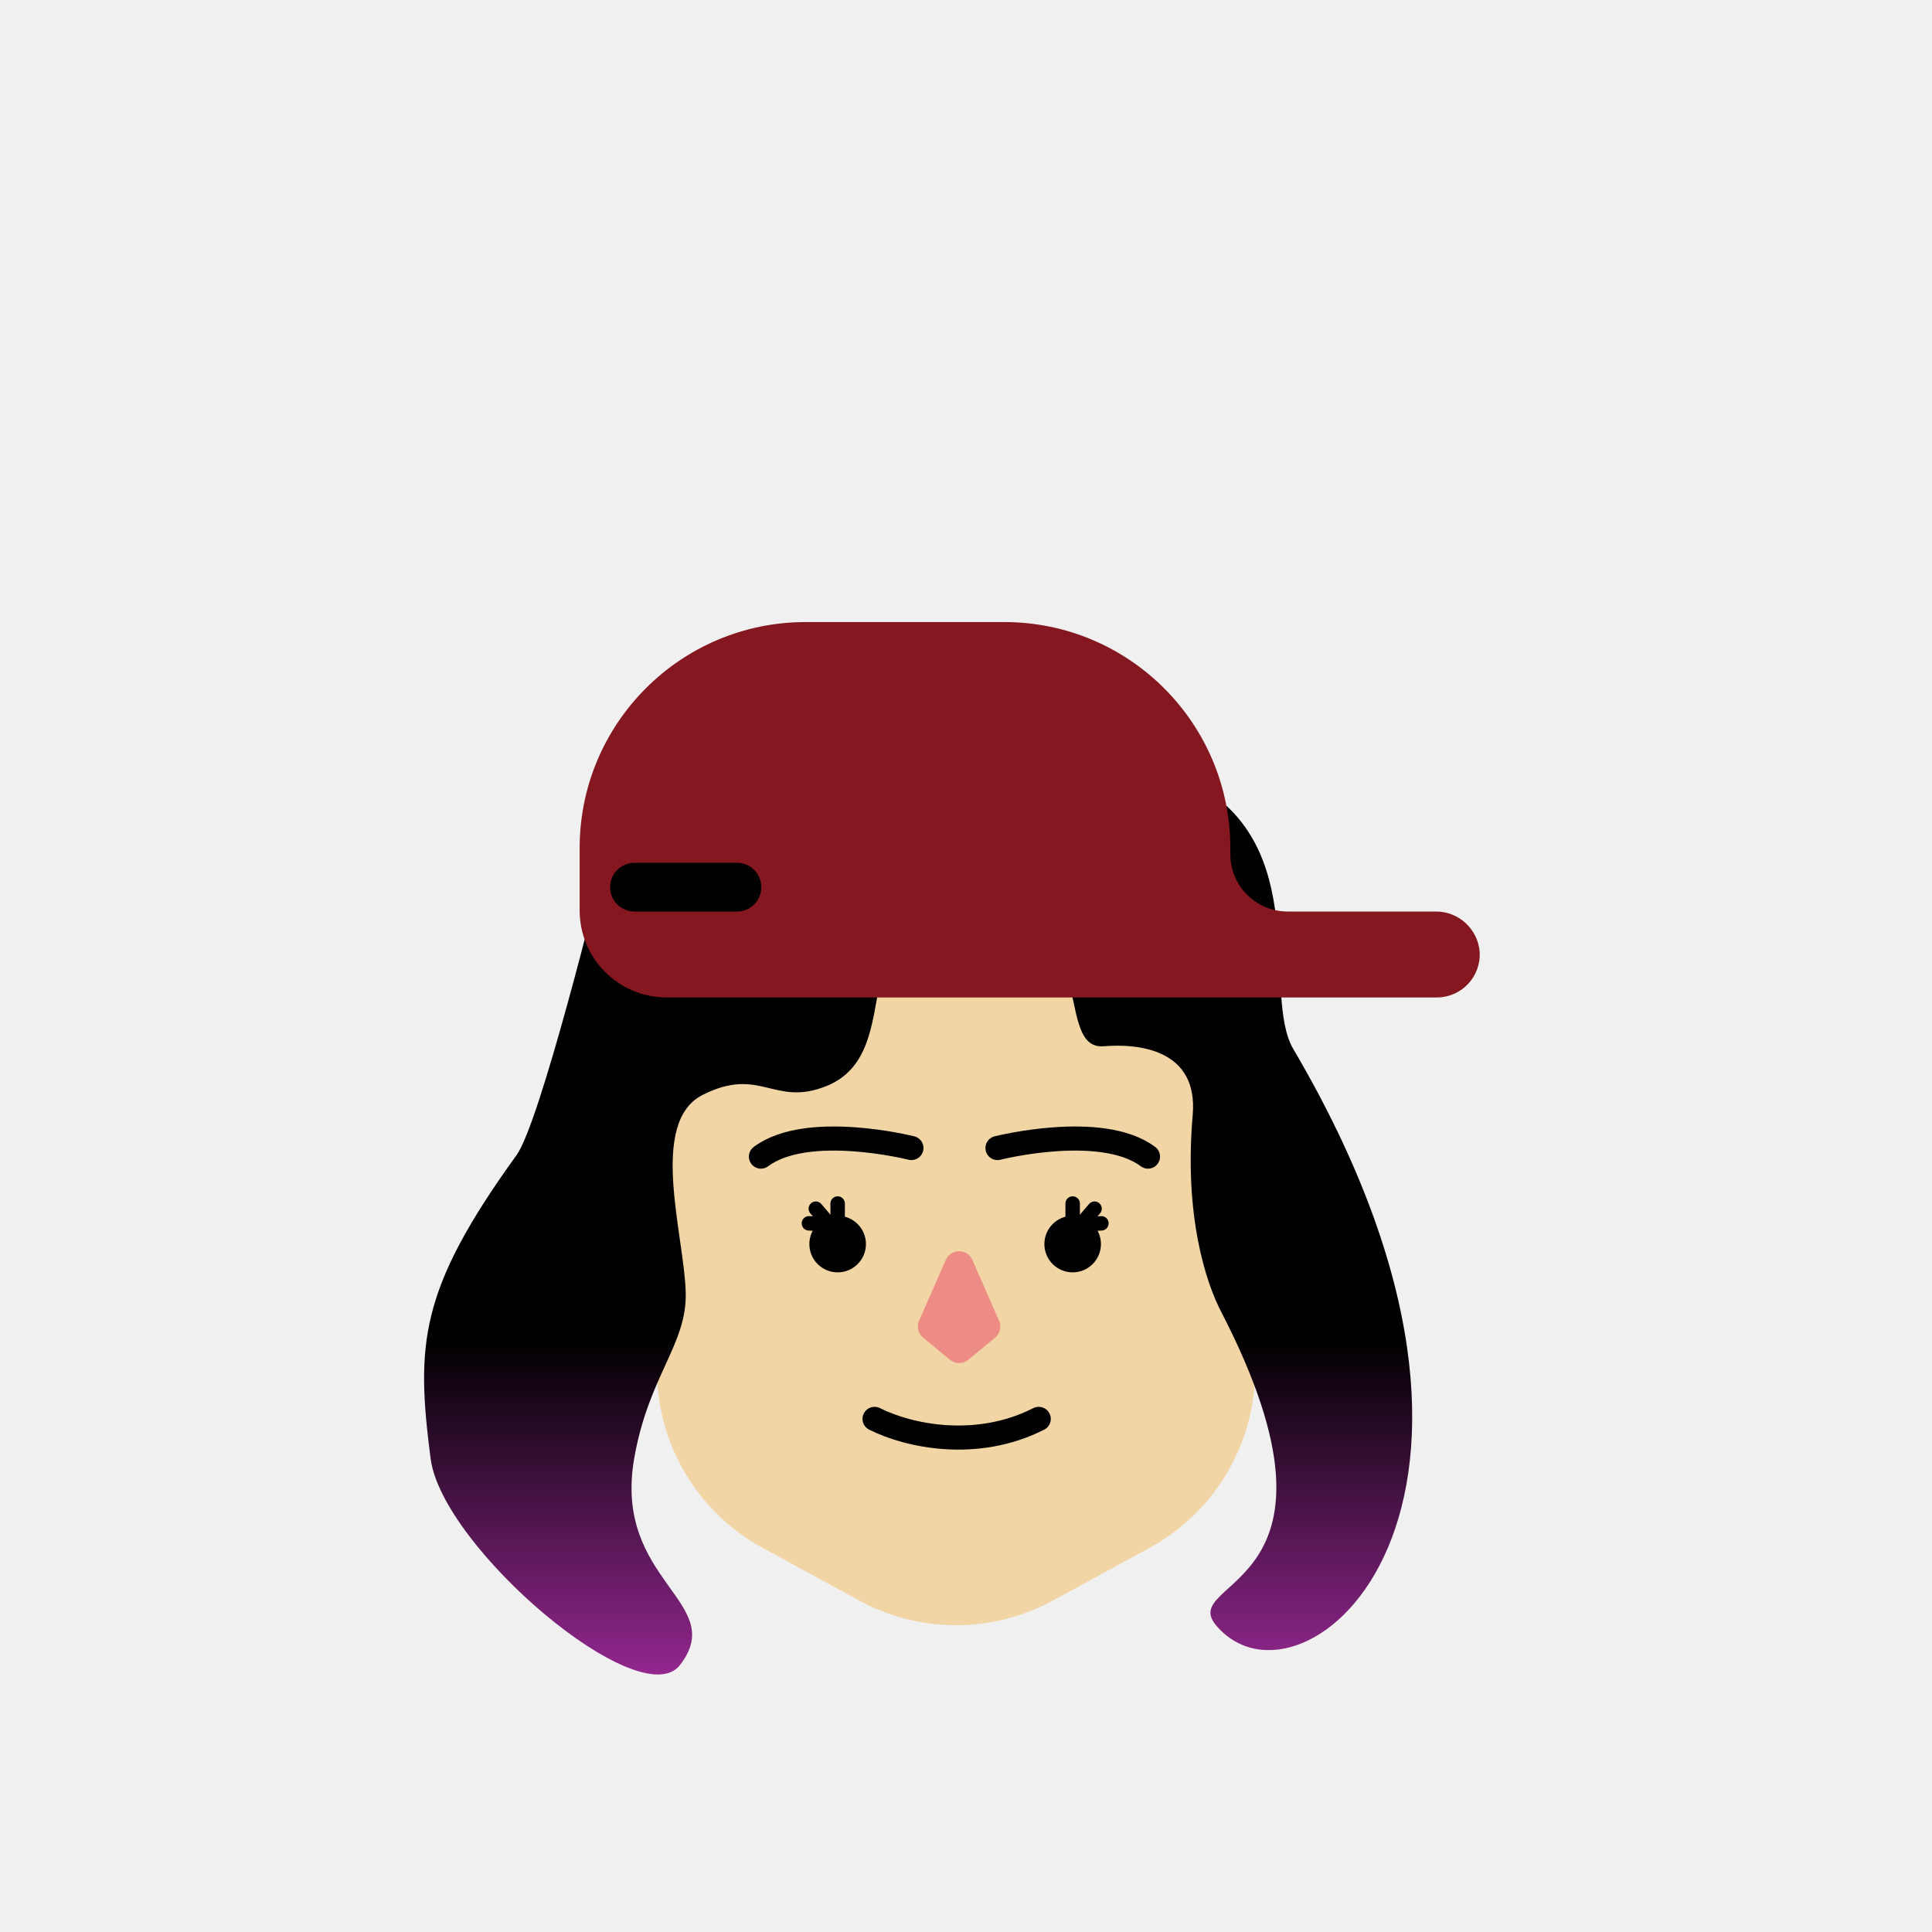
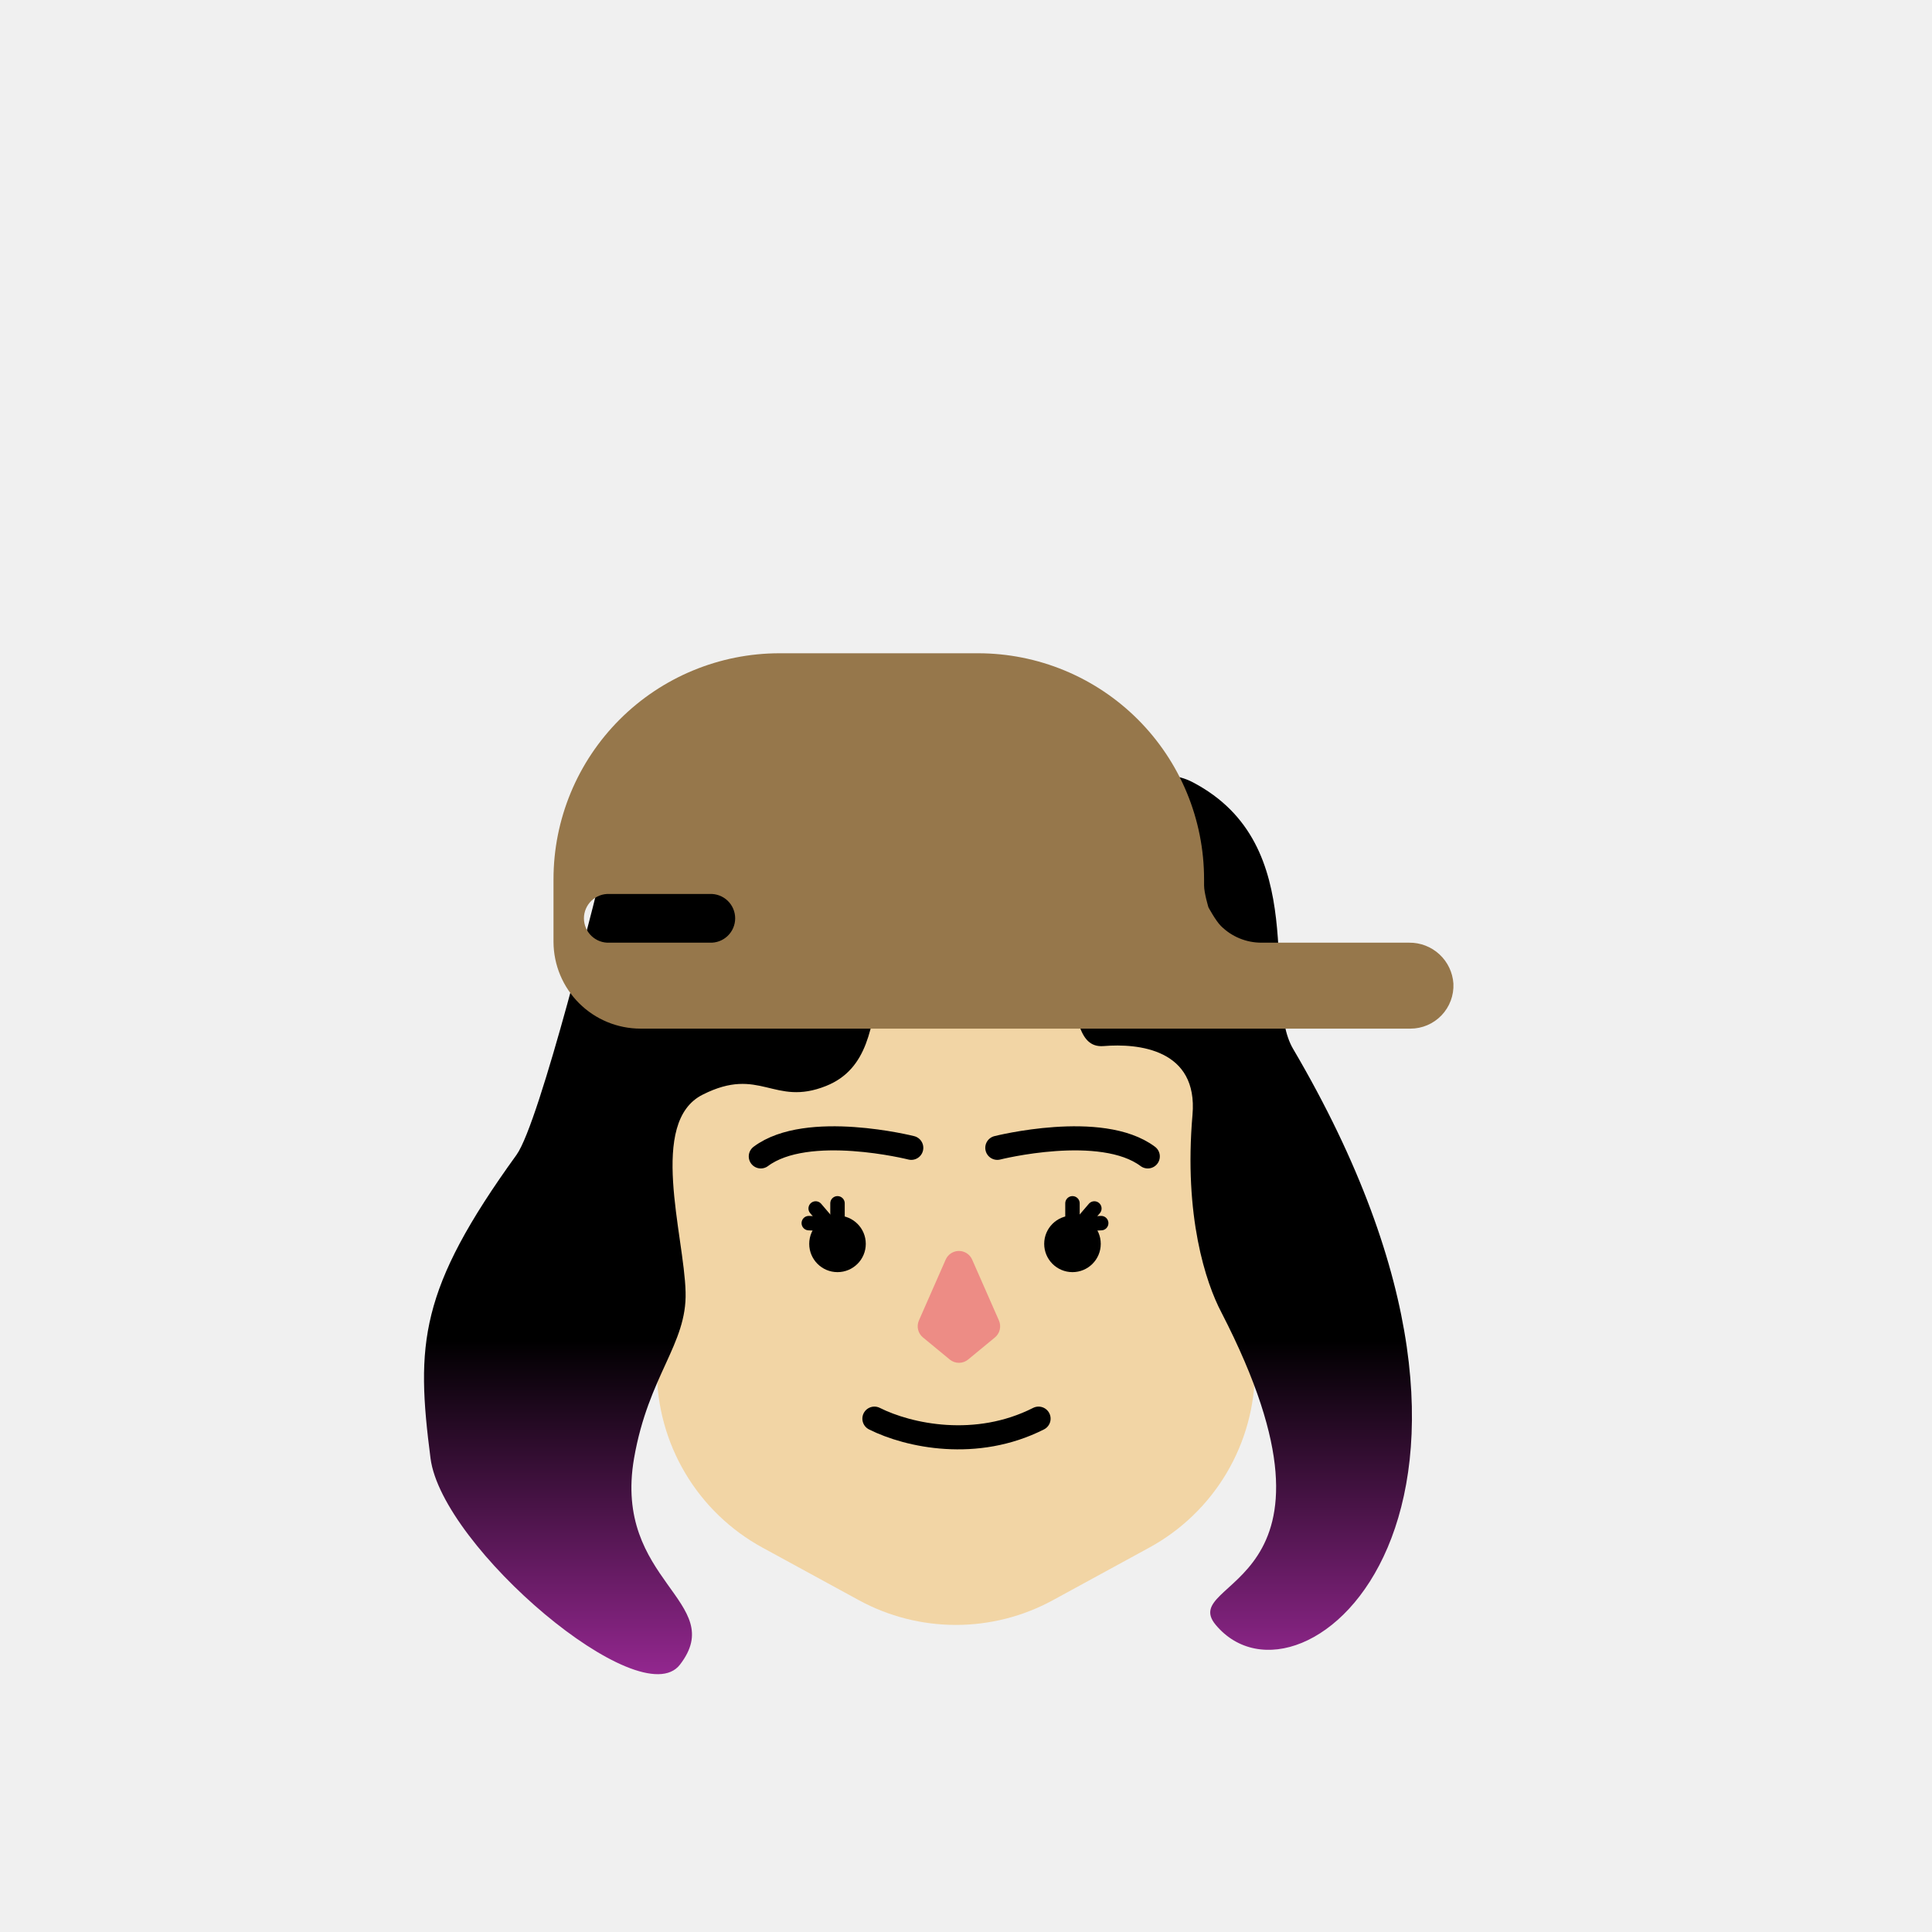
- <svg xmlns="http://www.w3.org/2000/svg" viewBox="0 0 400.93 400.93">
+ <svg xmlns="http://www.w3.org/2000/svg" width="401" height="401" viewBox="0 0 401 401" fill="none">
+   <g clip-path="url(#clip0_1_68)">
+     <path d="M238.52 321.23L218.52 332.14C212.347 335.502 205.429 337.263 198.4 337.263C191.371 337.263 184.453 335.502 178.28 332.14L158.28 321.23C151.638 317.614 146.095 312.275 142.232 305.775C138.369 299.274 136.33 291.852 136.33 284.29V227.07C136.33 215.921 140.755 205.228 148.634 197.34C156.513 189.451 167.201 185.013 178.35 185H218.4C229.557 185.003 240.256 189.436 248.145 197.325C256.034 205.214 260.467 215.913 260.47 227.07V284.29C260.47 291.852 258.431 299.274 254.568 305.775C250.705 312.275 245.161 317.614 238.52 321.23Z" fill="#F2D5A5" />
+     <path d="M206.51 277.59L200.93 282.19C200.395 282.626 199.725 282.864 199.035 282.864C198.345 282.864 197.675 282.626 197.14 282.19L191.56 277.59C191.06 277.176 190.708 276.611 190.557 275.98C190.405 275.349 190.463 274.686 190.72 274.09L196.3 261.4C196.539 260.876 196.923 260.432 197.407 260.121C197.891 259.809 198.454 259.644 199.03 259.644C199.606 259.644 200.169 259.809 200.653 260.121C201.137 260.432 201.521 260.876 201.76 261.4L207.34 274.09C207.599 274.685 207.657 275.347 207.508 275.978C207.358 276.609 207.008 277.175 206.51 277.59Z" fill="#ED8C85" />
+     <path d="M222.6 264.04C225.842 264.04 228.47 261.412 228.47 258.17C228.47 254.928 225.842 252.3 222.6 252.3C219.358 252.3 216.73 254.928 216.73 258.17C216.73 261.412 219.358 264.04 222.6 264.04Z" fill="black" />
+     <path d="M181.49 294.45C188.62 298.02 202.64 301 215.56 294.45" stroke="black" stroke-width="5" stroke-linecap="round" stroke-linejoin="round" />
+     <path d="M207 238.24C207 238.24 228.58 232.79 238.23 240.02" stroke="black" stroke-width="5" stroke-linecap="round" stroke-linejoin="round" />
+     <path d="M189.14 238.24C189.14 238.24 167.56 232.79 157.91 240.02" stroke="black" stroke-width="5" stroke-linecap="round" stroke-linejoin="round" />
+     <path d="M199.93 187.38C229.64 186.03 217.81 218.06 229.07 217.12C236.21 216.53 248.7 217.72 247.51 231.4C245.69 252.4 250.27 266.26 253.51 272.4C283.26 330.11 244.23 327.53 252.32 337.24C270.17 358.66 324.32 312.85 268.38 217.68C261.74 206.36 272.55 175.44 247.56 162.36C234.81 155.67 218.87 175.24 205.33 163.55C166.07 129.64 128.59 165.33 126.21 175.44C124.21 184.05 112.05 232.96 107.21 239.69C86.98 267.69 86.29 278.96 89.36 302.69C91.74 321.13 132.9 356.15 141.12 345.52C151.23 332.43 127.19 328.23 131.6 302.69C134.6 285.44 142.6 279.03 142.3 268.19C142 256.27 134.49 232.84 145.87 227.19C157.77 221.19 160.6 229.74 171.45 225.4C189.22 218.31 173.75 188.57 199.93 187.38Z" fill="url(#paint0_linear_1_68)" />
+     <path d="M222.6 249.76V253.93" stroke="black" stroke-width="3" stroke-miterlimit="10" stroke-linecap="round" />
+     <path d="M227.14 250.83L224.42 254" stroke="black" stroke-width="3" stroke-miterlimit="10" stroke-linecap="round" />
+     <path d="M228.56 253.87L224.39 254.07" stroke="black" stroke-width="3" stroke-miterlimit="10" stroke-linecap="round" />
+     <path d="M173.83 264.04C177.072 264.04 179.7 261.412 179.7 258.17C179.7 254.928 177.072 252.3 173.83 252.3C170.588 252.3 167.96 254.928 167.96 258.17C167.96 261.412 170.588 264.04 173.83 264.04Z" fill="black" />
+     <path d="M173.83 249.76V253.93" stroke="black" stroke-width="3" stroke-miterlimit="10" stroke-linecap="round" />
+     <path d="M169.3 250.83L172.01 254" stroke="black" stroke-width="3" stroke-miterlimit="10" stroke-linecap="round" />
+     <path d="M167.87 253.87L172.04 254.07" stroke="black" stroke-width="3" stroke-miterlimit="10" stroke-linecap="round" />
+     <path d="M292.494 195.66H261.814C260.252 195.661 258.705 195.355 257.261 194.758C255.817 194.161 254.505 193.285 253.4 192.181C252.295 191.077 250.82 188.322 250.82 188.322C250.82 188.322 249.914 185.332 249.914 183.77V182.5C249.914 176.34 248.701 170.24 246.343 164.548C243.986 158.857 240.531 153.686 236.175 149.33C231.819 144.974 226.647 141.518 220.956 139.161C215.264 136.803 209.164 135.59 203.004 135.59H161.794C149.353 135.59 137.421 140.532 128.624 149.33C119.826 158.127 114.884 170.059 114.884 182.5V195.5C114.903 200.279 116.813 204.855 120.198 208.229C123.582 211.602 128.166 213.497 132.944 213.5C195.35 213.5 230.338 213.5 292.744 213.5C293.952 213.5 295.148 213.255 296.258 212.779C297.369 212.304 298.371 211.608 299.205 210.734C300.039 209.86 300.687 208.826 301.11 207.694C301.532 206.562 301.721 205.357 301.664 204.15C301.509 201.832 300.472 199.661 298.767 198.082C297.062 196.503 294.818 195.637 292.494 195.66ZM147.304 195.66H126.484C125.801 195.69 125.12 195.582 124.48 195.342C123.84 195.101 123.256 194.734 122.762 194.262C122.268 193.789 121.875 193.222 121.606 192.593C121.338 191.965 121.199 191.288 121.199 190.605C121.199 189.922 121.338 189.245 121.606 188.617C121.875 187.988 122.268 187.421 122.762 186.948C123.256 186.476 123.84 186.109 124.48 185.868C125.12 185.628 125.801 185.52 126.484 185.55H147.304C147.987 185.52 148.669 185.628 149.308 185.868C149.948 186.109 150.533 186.476 151.027 186.948C151.52 187.421 151.914 187.988 152.182 188.617C152.451 189.245 152.589 189.922 152.589 190.605C152.589 191.288 152.451 191.965 152.182 192.593C151.914 193.222 151.52 193.789 151.027 194.262C150.533 194.734 149.948 195.101 149.308 195.342C148.669 195.582 147.987 195.69 147.304 195.66Z" fill="#96774B" />
+   </g>
  <defs>
-     <style>.cls-1,.cls-4{fill:none;}.cls-2{fill:#f2d5a5;}.cls-3{fill:#ed8c85;}.cls-4,.cls-6{stroke:#000;stroke-linecap:round;}.cls-4{stroke-linejoin:round;stroke-width:5px;}.cls-5{fill:url(#linear-gradient);}.cls-6{stroke-miterlimit:10;stroke-width:3px;}.cls-7{fill:#84171f;}</style>
-     <linearGradient id="linear-gradient" x1="190.47" y1="347.58" x2="190.47" y2="149.28" gradientUnits="userSpaceOnUse">
-       <stop offset="0" stop-color="#93278f" />
+     <linearGradient id="paint0_linear_1_68" x1="190.47" y1="347.58" x2="190.47" y2="149.28" gradientUnits="userSpaceOnUse">
+       <stop stop-color="#93278F" />
      <stop offset="0.35" />
    </linearGradient>
+     <clipPath id="clip0_1_68">
+       <rect width="400.93" height="400.93" fill="white" />
+     </clipPath>
  </defs>
-   <g id="Layer_2" data-name="Layer 2">
-     <g id="Layer_1-2" data-name="Layer 1">
-       <rect class="cls-1" width="400.93" height="400.93" />
-       <path class="cls-2" d="M238.52,321.23l-20,10.91a42.07,42.07,0,0,1-40.24,0l-20-10.91a42.06,42.06,0,0,1-21.95-36.94V227.07A42.07,42.07,0,0,1,178.35,185H218.4a42.08,42.08,0,0,1,42.07,42.07v57.22A42.06,42.06,0,0,1,238.52,321.23Z" />
-       <path class="cls-3" d="M206.51,277.59l-5.58,4.6a3,3,0,0,1-3.79,0l-5.58-4.6a3,3,0,0,1-.84-3.5l5.58-12.69a3,3,0,0,1,5.46,0l5.58,12.69A3,3,0,0,1,206.51,277.59Z" />
-       <circle cx="222.6" cy="258.17" r="5.87" />
-       <path class="cls-4" d="M181.49,294.45c7.13,3.57,21.15,6.55,34.07,0" />
-       <path class="cls-4" d="M207,238.24s21.58-5.45,31.23,1.78" />
-       <path class="cls-4" d="M189.14,238.24s-21.58-5.45-31.23,1.78" />
-       <path class="cls-5" d="M199.93,187.38c29.71-1.35,17.88,30.68,29.14,29.74,7.14-.59,19.63.6,18.44,14.28-1.82,21,2.76,34.86,6,41,29.75,57.71-9.28,55.13-1.19,64.84,17.85,21.42,72-24.39,16.06-119.56-6.64-11.32,4.17-42.24-20.82-55.32-12.75-6.69-28.69,12.88-42.23,1.19-39.26-33.91-76.74,1.78-79.12,11.89-2,8.61-14.16,57.52-19,64.25-20.23,28-20.92,39.27-17.85,63,2.38,18.44,43.54,53.46,51.76,42.83,10.11-13.09-13.93-17.29-9.52-42.83,3-17.25,11-23.66,10.7-34.5-.3-11.92-7.81-35.35,3.57-41,11.9-6,14.73,2.55,25.58-1.79C189.22,218.31,173.75,188.57,199.93,187.38Z" />
-       <line class="cls-6" x1="222.6" y1="249.76" x2="222.6" y2="253.93" />
-       <line class="cls-6" x1="227.14" y1="250.83" x2="224.42" y2="254" />
-       <line class="cls-6" x1="228.56" y1="253.87" x2="224.39" y2="254.07" />
-       <circle cx="173.83" cy="258.17" r="5.87" />
-       <line class="cls-6" x1="173.83" y1="249.76" x2="173.83" y2="253.93" />
-       <line class="cls-6" x1="169.3" y1="250.83" x2="172.01" y2="254" />
-       <line class="cls-6" x1="167.87" y1="253.87" x2="172.04" y2="254.07" />
-       <path class="cls-7" d="M297.9,189.16H267.22a11.89,11.89,0,0,1-11.9-11.89V176a46.91,46.91,0,0,0-46.91-46.91H167.2A46.91,46.91,0,0,0,120.29,176v13A18.07,18.07,0,0,0,138.35,207h159.8a8.93,8.93,0,0,0,8.92-9.35A9.1,9.1,0,0,0,297.9,189.16Zm-145.19,0H131.89a5.06,5.06,0,1,1,0-10.11h20.82a5.06,5.06,0,1,1,0,10.11Z" />
-     </g>
-   </g>
</svg>
